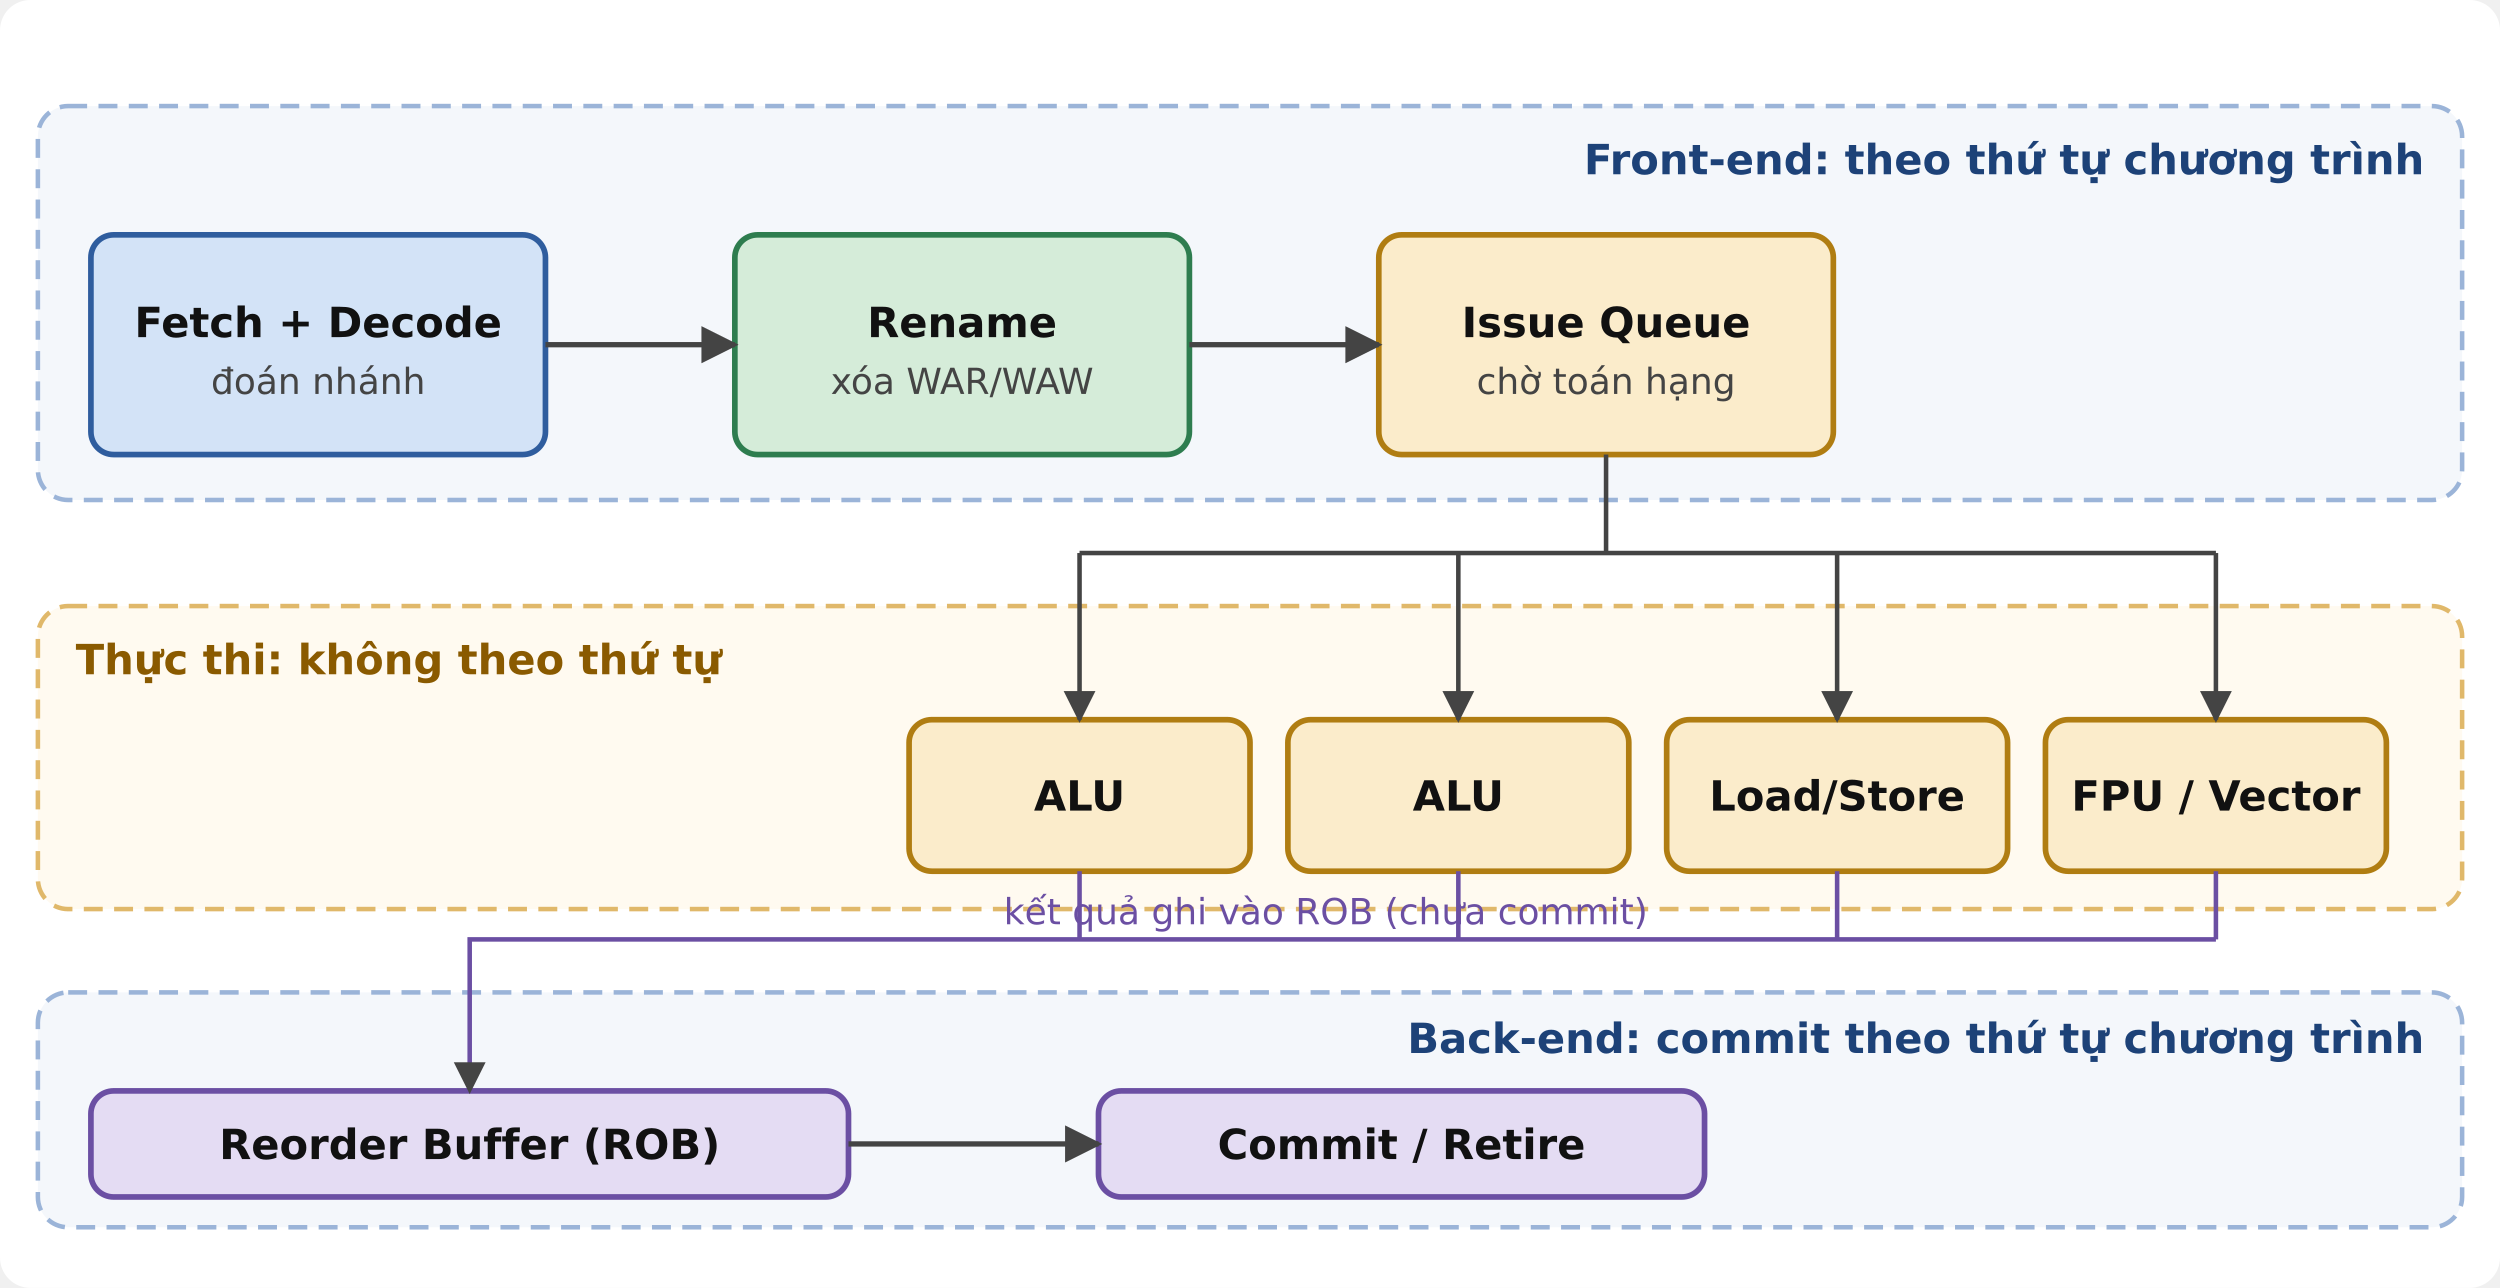
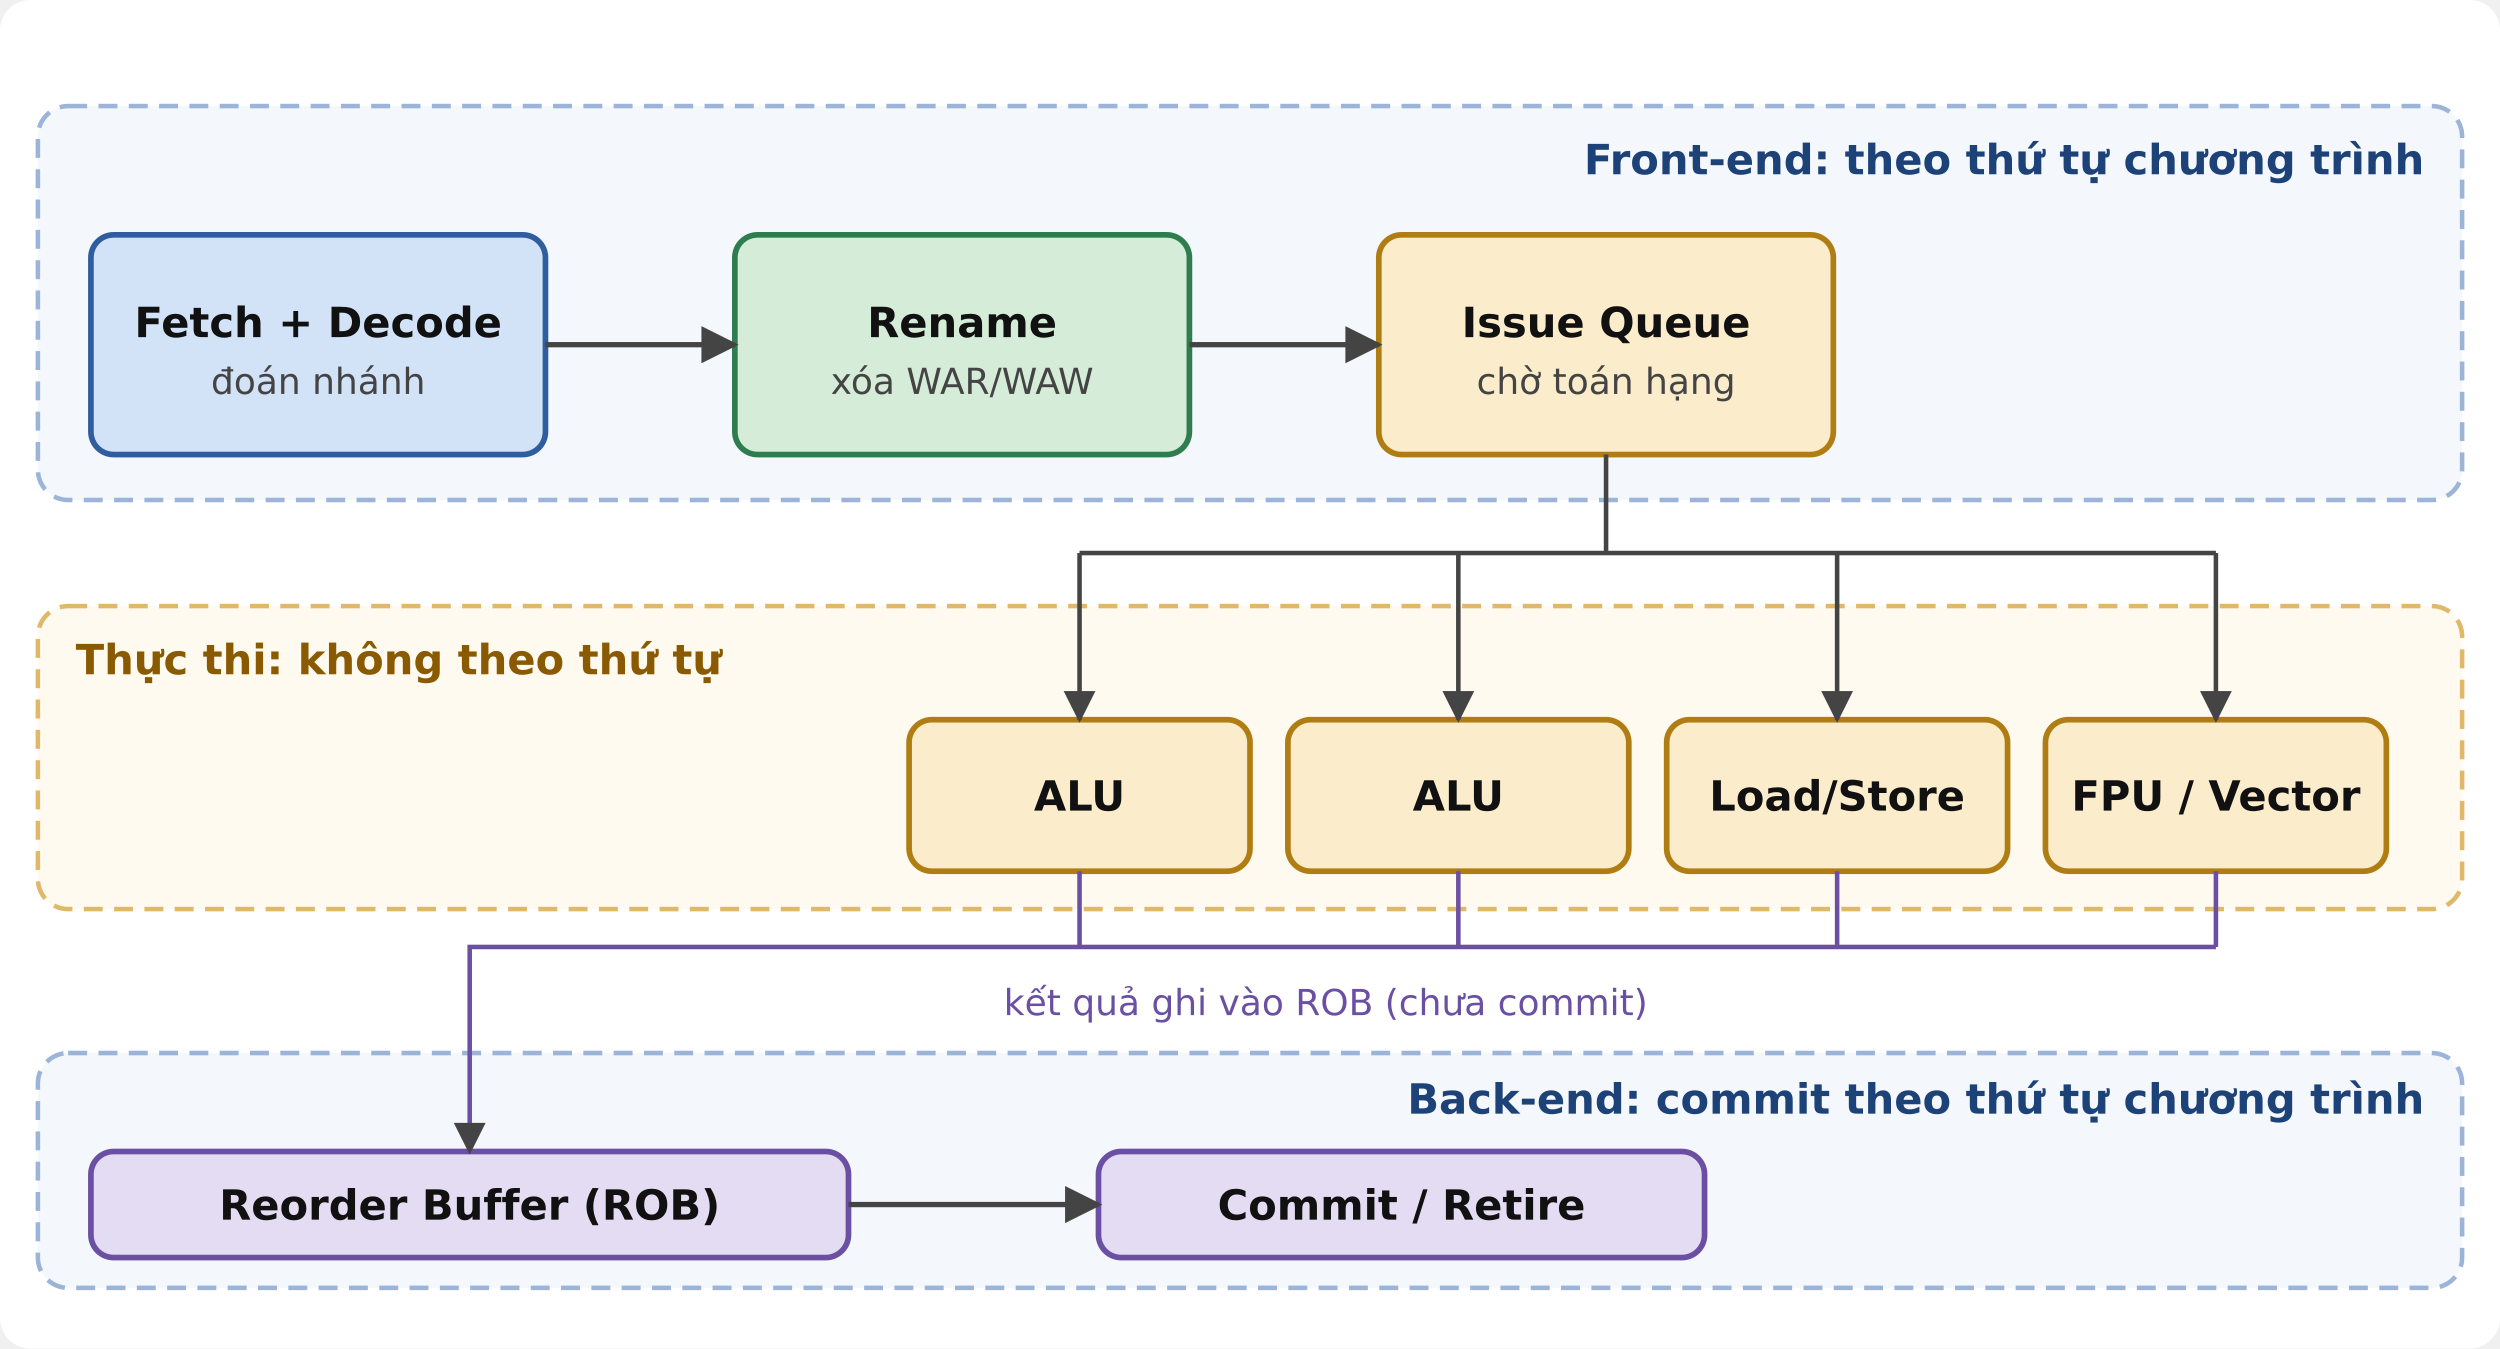
- <svg xmlns="http://www.w3.org/2000/svg" role="img" viewBox="0 0 660 340" font-family="DejaVu Sans, sans-serif">
+ <svg xmlns="http://www.w3.org/2000/svg" role="img" viewBox="0 0 660 356" font-family="DejaVu Sans, sans-serif">
  <defs>
    <marker id="ar" viewBox="0 0 10 10" refX="9" refY="5" markerWidth="7" markerHeight="7" orient="auto-start-reverse">
      <path d="M0,0 L10,5 L0,10 z" fill="#444" />
    </marker>
    <marker id="arr" viewBox="0 0 10 10" refX="9" refY="5" markerWidth="7" markerHeight="7" orient="auto-start-reverse">
      <path d="M0,0 L10,5 L0,10 z" fill="#c0392b" />
    </marker>
  </defs>
-   <rect x="0" y="0" width="660" height="340" rx="8" fill="#ffffff" />
+   <rect x="0" y="0" width="660" height="356" rx="8" fill="#ffffff" />
  <rect x="10" y="28" width="640" height="104" rx="8" fill="#f4f7fb" stroke="#9bb4d8" stroke-width="1.2" stroke-dasharray="5 3" />
  <text x="640" y="46" font-size="11" text-anchor="end" fill="#1d4278" font-weight="bold">Front-end: theo thứ tự chương trình</text>
  <rect x="24" y="62" width="120" height="58" rx="6" fill="#d3e3f7" stroke="#2f5d9e" stroke-width="1.5" />
  <text x="84.0" y="89.0" font-size="11" text-anchor="middle" fill="#111" font-weight="bold">Fetch + Decode</text>
  <text x="84.0" y="104.0" font-size="9.5" text-anchor="middle" fill="#444">đoán nhánh</text>
  <rect x="194" y="62" width="120" height="58" rx="6" fill="#d5ecd9" stroke="#2e7d4f" stroke-width="1.5" />
  <text x="254.0" y="89.0" font-size="11" text-anchor="middle" fill="#111" font-weight="bold">Rename</text>
  <text x="254.0" y="104.0" font-size="9.5" text-anchor="middle" fill="#444">xóa WAR/WAW</text>
  <rect x="364" y="62" width="120" height="58" rx="6" fill="#fbeccb" stroke="#b07d12" stroke-width="1.5" />
  <text x="424.0" y="89.0" font-size="11" text-anchor="middle" fill="#111" font-weight="bold">Issue Queue</text>
  <text x="424.0" y="104.0" font-size="9.5" text-anchor="middle" fill="#444">chờ toán hạng</text>
  <line x1="144" y1="91" x2="194" y2="91" stroke="#444" stroke-width="1.4" marker-end="url(#ar)" />
  <line x1="314" y1="91" x2="364" y2="91" stroke="#444" stroke-width="1.4" marker-end="url(#ar)" />
  <rect x="10" y="160" width="640" height="80" rx="8" fill="#fffaf0" stroke="#e0b86a" stroke-width="1.2" stroke-dasharray="5 3" />
  <text x="20" y="178" font-size="11" text-anchor="start" fill="#8a5a00" font-weight="bold">Thực thi: không theo thứ tự</text>
  <rect x="240" y="190" width="90" height="40" rx="6" fill="#fbeccb" stroke="#b07d12" stroke-width="1.5" />
  <text x="285.0" y="214.0" font-size="11" text-anchor="middle" fill="#111" font-weight="bold">ALU</text>
  <rect x="340" y="190" width="90" height="40" rx="6" fill="#fbeccb" stroke="#b07d12" stroke-width="1.5" />
  <text x="385.0" y="214.0" font-size="11" text-anchor="middle" fill="#111" font-weight="bold">ALU</text>
  <rect x="440" y="190" width="90" height="40" rx="6" fill="#fbeccb" stroke="#b07d12" stroke-width="1.5" />
  <text x="485.0" y="214.0" font-size="11" text-anchor="middle" fill="#111" font-weight="bold">Load/Store</text>
  <rect x="540" y="190" width="90" height="40" rx="6" fill="#fbeccb" stroke="#b07d12" stroke-width="1.5" />
  <text x="585.0" y="214.0" font-size="11" text-anchor="middle" fill="#111" font-weight="bold">FPU / Vector</text>
  <line x1="424" y1="120" x2="424" y2="146" stroke="#444" stroke-width="1.2" />
  <line x1="285" y1="146" x2="585" y2="146" stroke="#444" stroke-width="1.2" />
  <line x1="285" y1="146" x2="285" y2="190" stroke="#444" stroke-width="1.2" marker-end="url(#ar)" />
  <line x1="385" y1="146" x2="385" y2="190" stroke="#444" stroke-width="1.2" marker-end="url(#ar)" />
  <line x1="485" y1="146" x2="485" y2="190" stroke="#444" stroke-width="1.2" marker-end="url(#ar)" />
  <line x1="585" y1="146" x2="585" y2="190" stroke="#444" stroke-width="1.2" marker-end="url(#ar)" />
-   <rect x="10" y="262" width="640" height="62" rx="8" fill="#f4f7fb" stroke="#9bb4d8" stroke-width="1.2" stroke-dasharray="5 3" />
-   <text x="640" y="278" font-size="11" text-anchor="end" fill="#1d4278" font-weight="bold">Back-end: commit theo thứ tự chương trình</text>
-   <rect x="24" y="288" width="200" height="28" rx="6" fill="#e4dcf3" stroke="#6b4fa3" stroke-width="1.5" />
-   <text x="124.0" y="306.0" font-size="11" text-anchor="middle" fill="#111" font-weight="bold">Reorder Buffer (ROB)</text>
-   <rect x="290" y="288" width="160" height="28" rx="6" fill="#e4dcf3" stroke="#6b4fa3" stroke-width="1.5" />
-   <text x="370.0" y="306.0" font-size="11" text-anchor="middle" fill="#111" font-weight="bold">Commit / Retire</text>
-   <line x1="224" y1="302" x2="290" y2="302" stroke="#444" stroke-width="1.4" marker-end="url(#ar)" />
-   <line x1="285" y1="230" x2="285" y2="248" stroke="#6b4fa3" stroke-width="1.2" />
-   <line x1="385" y1="230" x2="385" y2="248" stroke="#6b4fa3" stroke-width="1.2" />
-   <line x1="485" y1="230" x2="485" y2="248" stroke="#6b4fa3" stroke-width="1.2" />
-   <line x1="585" y1="230" x2="585" y2="248" stroke="#6b4fa3" stroke-width="1.2" />
-   <path d="M 585 248 H 124 V 288" fill="none" stroke="#6b4fa3" stroke-width="1.2" marker-end="url(#ar)" />
-   <text x="350" y="244" font-size="9.5" text-anchor="middle" fill="#6b4fa3">kết quả ghi vào ROB (chưa commit)</text>
+   <rect x="10" y="278" width="640" height="62" rx="8" fill="#f4f7fb" stroke="#9bb4d8" stroke-width="1.2" stroke-dasharray="5 3" />
+   <text x="640" y="294" font-size="11" text-anchor="end" fill="#1d4278" font-weight="bold">Back-end: commit theo thứ tự chương trình</text>
+   <rect x="24" y="304" width="200" height="28" rx="6" fill="#e4dcf3" stroke="#6b4fa3" stroke-width="1.5" />
+   <text x="124.0" y="322.0" font-size="11" text-anchor="middle" fill="#111" font-weight="bold">Reorder Buffer (ROB)</text>
+   <rect x="290" y="304" width="160" height="28" rx="6" fill="#e4dcf3" stroke="#6b4fa3" stroke-width="1.5" />
+   <text x="370.0" y="322.0" font-size="11" text-anchor="middle" fill="#111" font-weight="bold">Commit / Retire</text>
+   <line x1="224" y1="318" x2="290" y2="318" stroke="#444" stroke-width="1.4" marker-end="url(#ar)" />
+   <line x1="285" y1="230" x2="285" y2="250" stroke="#6b4fa3" stroke-width="1.2" />
+   <line x1="385" y1="230" x2="385" y2="250" stroke="#6b4fa3" stroke-width="1.2" />
+   <line x1="485" y1="230" x2="485" y2="250" stroke="#6b4fa3" stroke-width="1.2" />
+   <line x1="585" y1="230" x2="585" y2="250" stroke="#6b4fa3" stroke-width="1.2" />
+   <path d="M 585 250 H 124 V 304" fill="none" stroke="#6b4fa3" stroke-width="1.2" marker-end="url(#ar)" />
+   <text x="350" y="268" font-size="9.5" text-anchor="middle" fill="#6b4fa3">kết quả ghi vào ROB (chưa commit)</text>
</svg>
